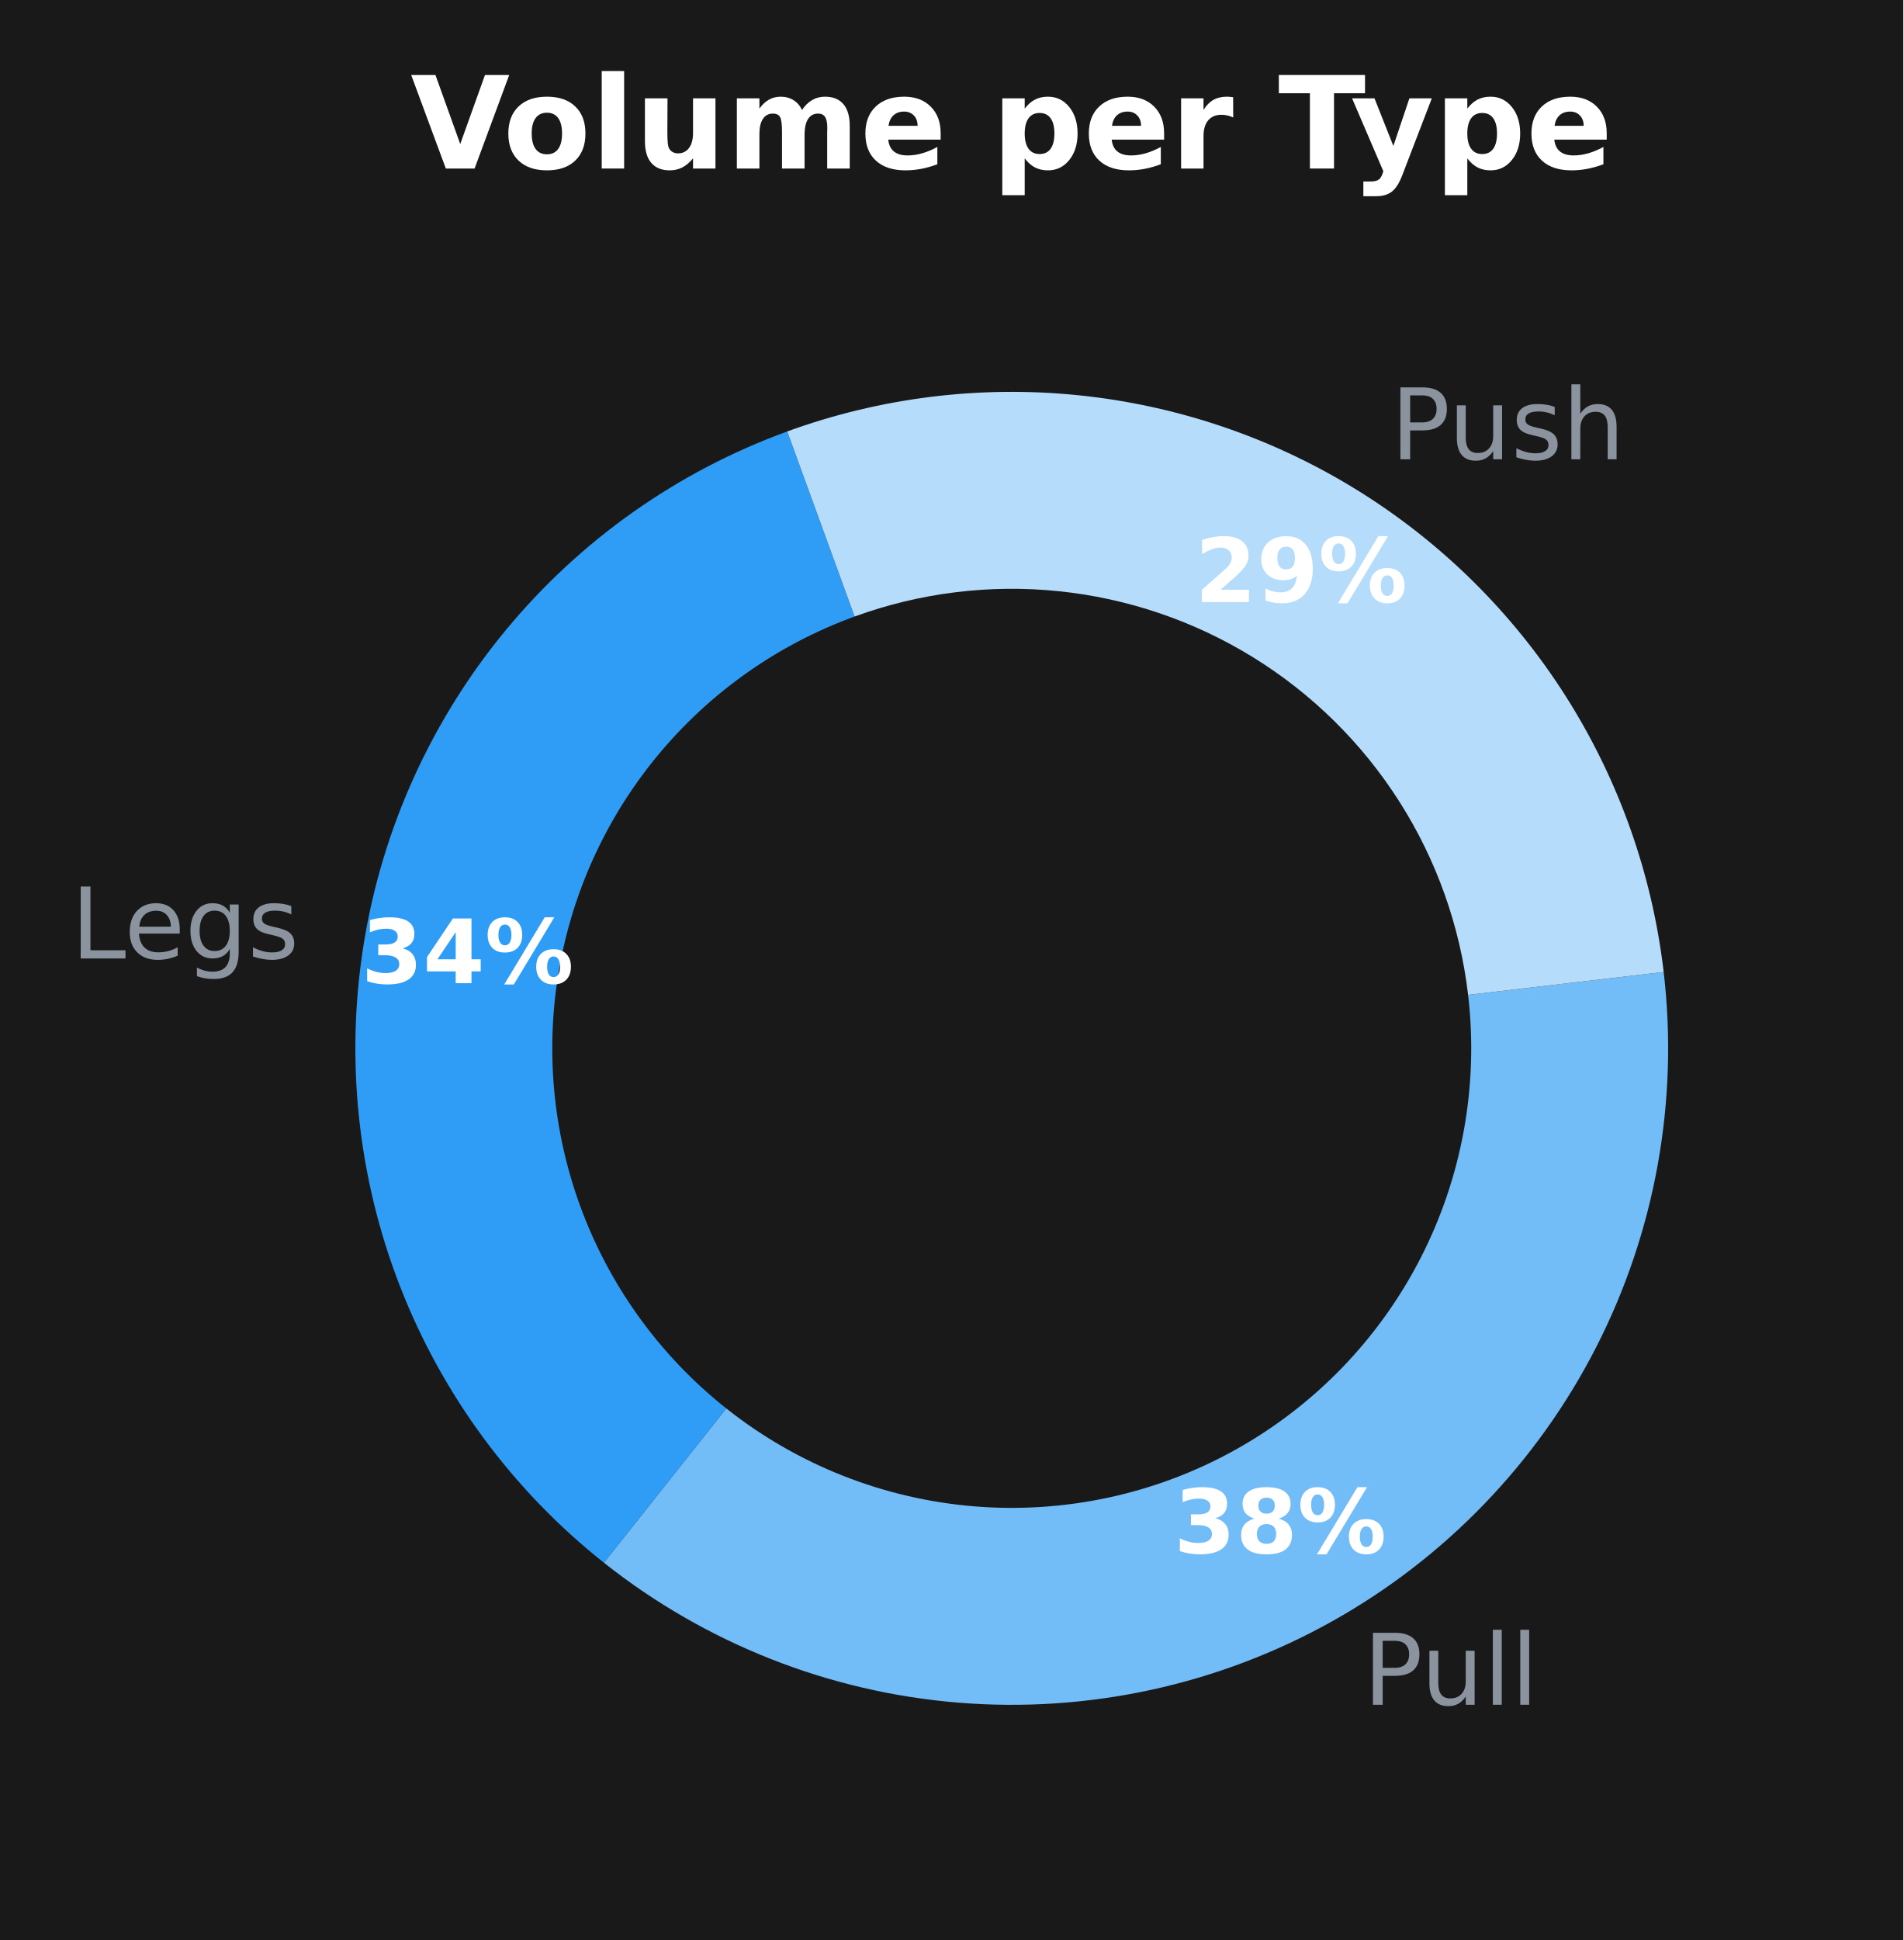
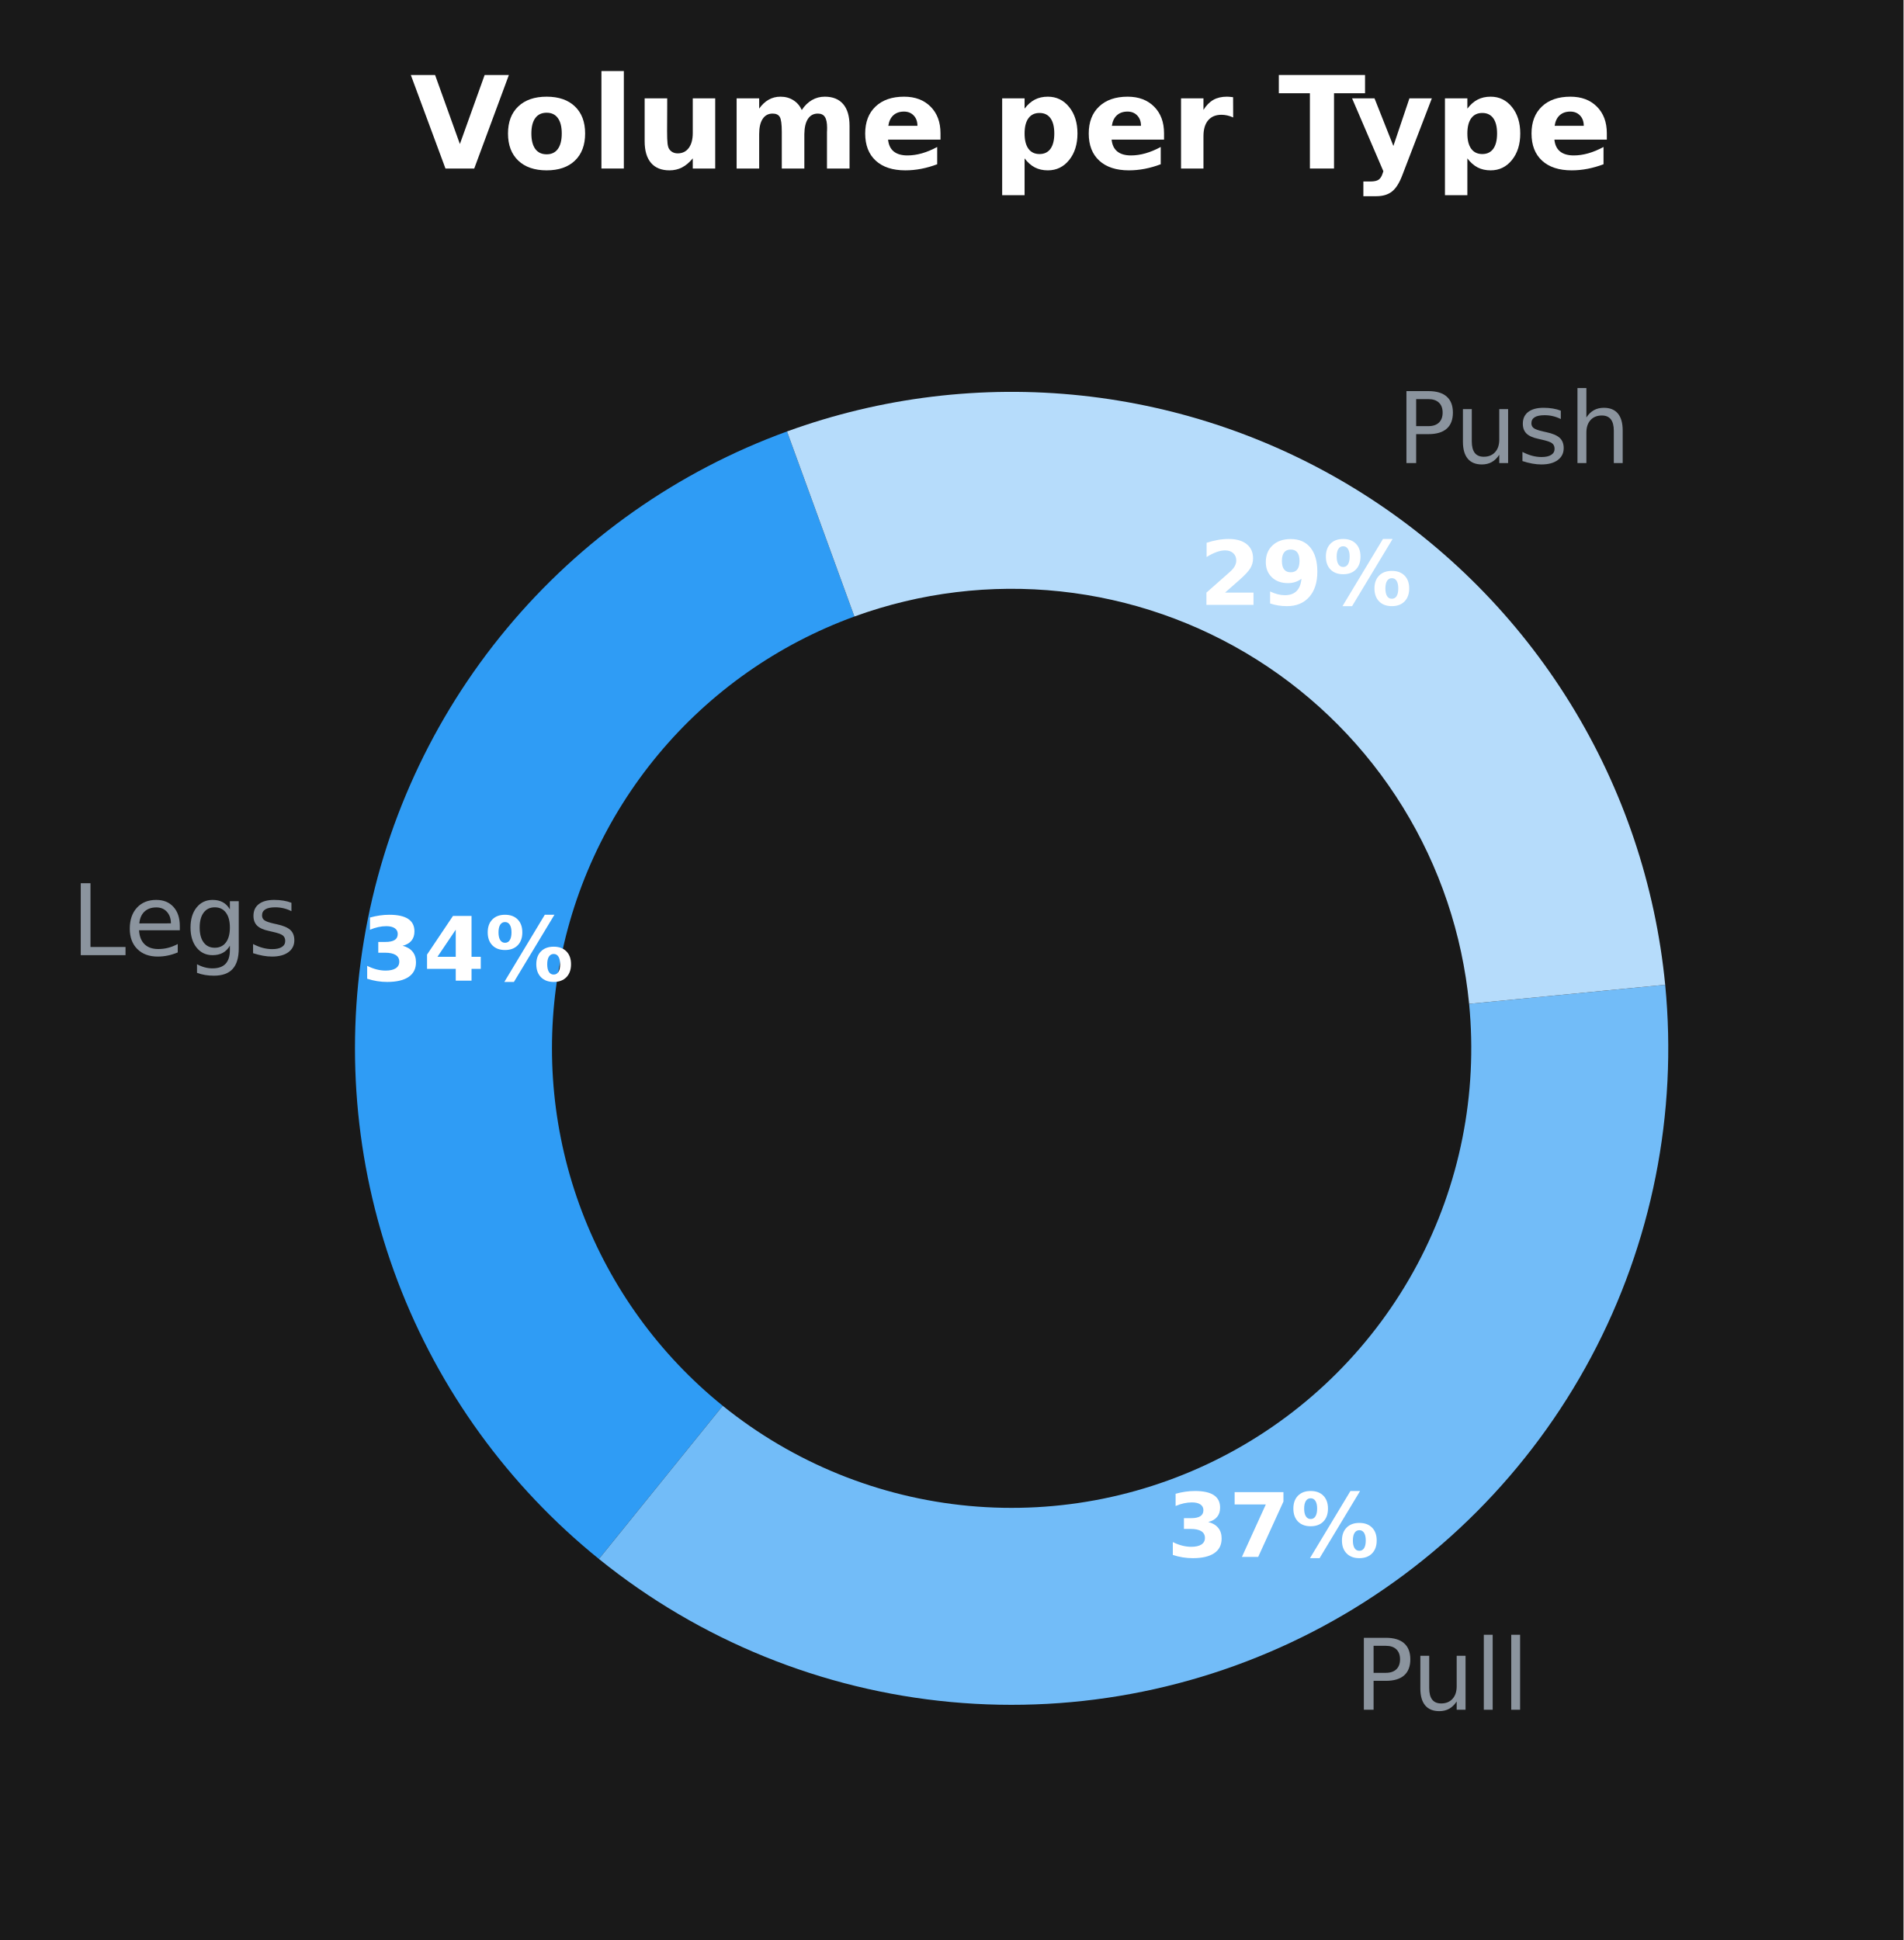
- <svg xmlns="http://www.w3.org/2000/svg" xmlns:xlink="http://www.w3.org/1999/xlink" width="192.906pt" height="196.598pt" viewBox="0 0 192.906 196.598" version="1.1">
+ <svg xmlns="http://www.w3.org/2000/svg" xmlns:xlink="http://www.w3.org/1999/xlink" width="192.851pt" height="196.598pt" viewBox="0 0 192.851 196.598" version="1.1">
  <defs>
    <style type="text/css">*{stroke-linejoin: round; stroke-linecap: butt}</style>
  </defs>
  <g id="figure_1">
    <g id="patch_1">
-       <path d="M 0 196.598  L 192.906 196.598  L 192.906 0  L 0 0  z " style="fill: #191919" />
+       <path d="M 0 196.598  L 192.851 196.598  L 192.851 0  L 0 0  z " style="fill: #191919" />
    </g>
    <g id="axes_1">
      <g id="patch_2">
-         <path d="M 79.792 43.722  C 68.672 47.77 58.831 54.712 51.287 63.83  C 43.744 72.947 38.768 83.915 36.875 95.596  C 34.982 107.278 36.24 119.256 40.518 130.289  C 44.796 141.323 51.942 151.017 61.215 158.369  L 73.614 142.73  C 67.123 137.584 62.121 130.797 59.127 123.074  C 56.132 115.35 55.251 106.966 56.576 98.789  C 57.901 90.612 61.385 82.935 66.665 76.552  C 71.945 70.17 78.834 65.31 86.619 62.477  z " style="fill: #2f9cf5" />
+         <path d="M 79.737 43.722  C 68.666 47.752 58.862 54.651 51.331 63.711  C 43.799 72.771 38.808 83.671 36.87 95.292  C 34.932 106.914 36.115 118.844 40.297 129.858  C 44.48 140.872 51.515 150.58 60.679 157.984  L 73.223 142.46  C 66.808 137.277 61.884 130.482 58.956 122.772  C 56.028 115.062 55.2 106.711 56.556 98.576  C 57.913 90.441 61.407 82.811 66.679 76.469  C 71.951 70.127 78.814 65.298 86.564 62.477  z " style="fill: #2f9cf5" />
      </g>
      <g id="patch_3">
-         <path d="M 61.215 158.369  C 71.531 166.548 84.046 171.484 97.168 172.548  C 110.29 173.612 123.438 170.758 134.937 164.348  C 146.436 157.939 155.778 148.258 161.774 136.537  C 167.77 124.817 170.154 111.576 168.623 98.501  L 148.8 100.822  C 149.872 109.975 148.203 119.243 144.006 127.447  C 139.809 135.652 133.269 142.429 125.22 146.915  C 117.17 151.402 107.967 153.4 98.782 152.655  C 89.596 151.91 80.836 148.455 73.614 142.73  z " style="fill: #72bcf8" />
+         <path d="M 60.679 157.984  C 70.873 166.222 83.279 171.266 96.329 172.48  C 109.379 173.694 122.502 171.025 134.041 164.809  C 145.58 158.593 155.03 149.104 161.196 137.539  C 167.363 125.973 169.976 112.839 168.707 99.794  L 148.842 101.727  C 149.731 110.859 147.901 120.053 143.585 128.148  C 139.268 136.244 132.654 142.887 124.576 147.238  C 116.499 151.589 107.313 153.457 98.178 152.607  C 89.042 151.758 80.359 148.227 73.223 142.46  z " style="fill: #72bcf8" />
      </g>
      <g id="patch_4">
-         <path d="M 168.623 98.501  C 167.455 88.529 164.045 78.95 158.65 70.484  C 153.254 62.017 146.011 54.881 137.466 49.611  C 128.921 44.342 119.292 41.074 109.304 40.054  C 99.317 39.034 89.227 40.288 79.792 43.722  L 86.619 62.477  C 93.223 60.073 100.286 59.195 107.277 59.909  C 114.268 60.623 121.008 62.91 126.99 66.599  C 132.972 70.288 138.042 75.283 141.819 81.21  C 145.596 87.136 147.983 93.842 148.8 100.822  z " style="fill: #b6dcfb" />
+         <path d="M 168.707 99.794  C 167.723 89.692 164.442 79.948 159.113 71.31  C 153.785 62.672 146.549 55.367 137.963 49.955  C 129.377 44.544 119.665 41.168 109.573 40.088  C 99.481 39.008 89.275 40.251 79.737 43.722  L 86.564 62.477  C 93.24 60.047 100.384 59.177 107.448 59.933  C 114.513 60.689 121.311 63.052 127.321 66.84  C 133.332 70.628 138.397 75.742 142.127 81.789  C 145.857 87.835 148.154 94.656 148.842 101.727  z " style="fill: #b6dcfb" />
      </g>
      <g id="matplotlib.axis_1" />
      <g id="matplotlib.axis_2" />
      <g id="text_1">
-         <g style="fill: #8b949e" transform="translate(7.2 97.12999) scale(0.1 -0.1)">
+         <g style="fill: #8b949e" transform="translate(7.2 96.79554) scale(0.1 -0.1)">
          <defs>
            <path id="DejaVuSans-2f" d="M 628 4666  L 1259 4666  L 1259 531  L 3531 531  L 3531 0  L 628 0  L 628 4666  z " transform="scale(0.015625)" />
            <path id="DejaVuSans-48" d="M 3597 1894  L 3597 1613  L 953 1613  Q 991 1019 1311 708  Q 1631 397 2203 397  Q 2534 397 2845 478  Q 3156 559 3463 722  L 3463 178  Q 3153 47 2828 -22  Q 2503 -91 2169 -91  Q 1331 -91 842 396  Q 353 884 353 1716  Q 353 2575 817 3079  Q 1281 3584 2069 3584  Q 2775 3584 3186 3129  Q 3597 2675 3597 1894  z M 3022 2063  Q 3016 2534 2758 2815  Q 2500 3097 2075 3097  Q 1594 3097 1305 2825  Q 1016 2553 972 2059  L 3022 2063  z " transform="scale(0.015625)" />
            <path id="DejaVuSans-4a" d="M 2906 1791  Q 2906 2416 2648 2759  Q 2391 3103 1925 3103  Q 1463 3103 1205 2759  Q 947 2416 947 1791  Q 947 1169 1205 825  Q 1463 481 1925 481  Q 2391 481 2648 825  Q 2906 1169 2906 1791  z M 3481 434  Q 3481 -459 3084 -895  Q 2688 -1331 1869 -1331  Q 1566 -1331 1297 -1286  Q 1028 -1241 775 -1147  L 775 -588  Q 1028 -725 1275 -790  Q 1522 -856 1778 -856  Q 2344 -856 2625 -561  Q 2906 -266 2906 331  L 2906 616  Q 2728 306 2450 153  Q 2172 0 1784 0  Q 1141 0 747 490  Q 353 981 353 1791  Q 353 2603 747 3093  Q 1141 3584 1784 3584  Q 2172 3584 2450 3431  Q 2728 3278 2906 2969  L 2906 3500  L 3481 3500  L 3481 434  z " transform="scale(0.015625)" />
            <path id="DejaVuSans-56" d="M 2834 3397  L 2834 2853  Q 2591 2978 2328 3040  Q 2066 3103 1784 3103  Q 1356 3103 1142 2972  Q 928 2841 928 2578  Q 928 2378 1081 2264  Q 1234 2150 1697 2047  L 1894 2003  Q 2506 1872 2764 1633  Q 3022 1394 3022 966  Q 3022 478 2636 193  Q 2250 -91 1575 -91  Q 1294 -91 989 -36  Q 684 19 347 128  L 347 722  Q 666 556 975 473  Q 1284 391 1588 391  Q 1994 391 2212 530  Q 2431 669 2431 922  Q 2431 1156 2273 1281  Q 2116 1406 1581 1522  L 1381 1569  Q 847 1681 609 1914  Q 372 2147 372 2553  Q 372 3047 722 3315  Q 1072 3584 1716 3584  Q 2034 3584 2315 3537  Q 2597 3491 2834 3397  z " transform="scale(0.015625)" />
          </defs>
          <use xlink:href="#DejaVuSans-2f" />
          <use xlink:href="#DejaVuSans-48" transform="translate(53.96875 0)" />
          <use xlink:href="#DejaVuSans-4a" transform="translate(115.5 0)" />
          <use xlink:href="#DejaVuSans-56" transform="translate(178.9844 0)" />
        </g>
      </g>
      <g id="text_2">
-         <g style="fill: #8b949e" transform="translate(138.176 172.7575) scale(0.1 -0.1)">
+         <g style="fill: #8b949e" transform="translate(137.1963 173.2643) scale(0.1 -0.1)">
          <defs>
            <path id="DejaVuSans-33" d="M 1259 4147  L 1259 2394  L 2053 2394  Q 2494 2394 2734 2622  Q 2975 2850 2975 3272  Q 2975 3691 2734 3919  Q 2494 4147 2053 4147  L 1259 4147  z M 628 4666  L 2053 4666  Q 2838 4666 3239 4311  Q 3641 3956 3641 3272  Q 3641 2581 3239 2228  Q 2838 1875 2053 1875  L 1259 1875  L 1259 0  L 628 0  L 628 4666  z " transform="scale(0.015625)" />
            <path id="DejaVuSans-58" d="M 544 1381  L 544 3500  L 1119 3500  L 1119 1403  Q 1119 906 1312 657  Q 1506 409 1894 409  Q 2359 409 2629 706  Q 2900 1003 2900 1516  L 2900 3500  L 3475 3500  L 3475 0  L 2900 0  L 2900 538  Q 2691 219 2414 64  Q 2138 -91 1772 -91  Q 1169 -91 856 284  Q 544 659 544 1381  z M 1991 3584  L 1991 3584  z " transform="scale(0.015625)" />
            <path id="DejaVuSans-4f" d="M 603 4863  L 1178 4863  L 1178 0  L 603 0  L 603 4863  z " transform="scale(0.015625)" />
          </defs>
          <use xlink:href="#DejaVuSans-33" />
          <use xlink:href="#DejaVuSans-58" transform="translate(58.54688 0)" />
          <use xlink:href="#DejaVuSans-4f" transform="translate(121.9219 0)" />
          <use xlink:href="#DejaVuSans-4f" transform="translate(149.7031 0)" />
        </g>
      </g>
      <g id="text_3">
-         <g style="fill: #8b949e" transform="translate(140.958 46.54655) scale(0.1 -0.1)">
+         <g style="fill: #8b949e" transform="translate(141.5101 46.92507) scale(0.1 -0.1)">
          <defs>
            <path id="DejaVuSans-4b" d="M 3513 2113  L 3513 0  L 2938 0  L 2938 2094  Q 2938 2591 2744 2837  Q 2550 3084 2163 3084  Q 1697 3084 1428 2787  Q 1159 2491 1159 1978  L 1159 0  L 581 0  L 581 4863  L 1159 4863  L 1159 2956  Q 1366 3272 1645 3428  Q 1925 3584 2291 3584  Q 2894 3584 3203 3211  Q 3513 2838 3513 2113  z " transform="scale(0.015625)" />
          </defs>
          <use xlink:href="#DejaVuSans-33" />
          <use xlink:href="#DejaVuSans-58" transform="translate(58.54688 0)" />
          <use xlink:href="#DejaVuSans-56" transform="translate(121.9219 0)" />
          <use xlink:href="#DejaVuSans-4b" transform="translate(174.0156 0)" />
        </g>
      </g>
      <g id="text_4">
-         <g style="fill: #ffffff" transform="translate(36.61121 99.63701) scale(0.09 -0.09)">
+         <g style="fill: #ffffff" transform="translate(36.59821 99.38161) scale(0.09 -0.09)">
          <defs>
            <path id="DejaVuSans-Bold-16" d="M 2981 2516  Q 3453 2394 3698 2092  Q 3944 1791 3944 1325  Q 3944 631 3412 270  Q 2881 -91 1863 -91  Q 1503 -91 1142 -33  Q 781 25 428 141  L 428 1069  Q 766 900 1098 814  Q 1431 728 1753 728  Q 2231 728 2486 893  Q 2741 1059 2741 1369  Q 2741 1688 2480 1852  Q 2219 2016 1709 2016  L 1228 2016  L 1228 2791  L 1734 2791  Q 2188 2791 2409 2933  Q 2631 3075 2631 3366  Q 2631 3634 2415 3781  Q 2200 3928 1806 3928  Q 1516 3928 1219 3862  Q 922 3797 628 3669  L 628 4550  Q 984 4650 1334 4700  Q 1684 4750 2022 4750  Q 2931 4750 3382 4451  Q 3834 4153 3834 3553  Q 3834 3144 3618 2883  Q 3403 2622 2981 2516  z " transform="scale(0.015625)" />
            <path id="DejaVuSans-Bold-17" d="M 2356 3675  L 1038 1722  L 2356 1722  L 2356 3675  z M 2156 4666  L 3494 4666  L 3494 1722  L 4159 1722  L 4159 850  L 3494 850  L 3494 0  L 2356 0  L 2356 850  L 288 850  L 288 1881  L 2156 4666  z " transform="scale(0.015625)" />
            <path id="DejaVuSans-Bold-8" d="M 4959 1925  Q 4738 1925 4616 1733  Q 4494 1541 4494 1184  Q 4494 825 4614 633  Q 4734 441 4959 441  Q 5184 441 5303 633  Q 5422 825 5422 1184  Q 5422 1541 5301 1733  Q 5181 1925 4959 1925  z M 4959 2450  Q 5541 2450 5875 2112  Q 6209 1775 6209 1184  Q 6209 594 5875 251  Q 5541 -91 4959 -91  Q 4378 -91 4042 251  Q 3706 594 3706 1184  Q 3706 1772 4042 2111  Q 4378 2450 4959 2450  z M 2094 -91  L 1403 -91  L 4319 4750  L 5013 4750  L 2094 -91  z M 1453 4750  Q 2034 4750 2367 4411  Q 2700 4072 2700 3481  Q 2700 2891 2367 2550  Q 2034 2209 1453 2209  Q 872 2209 539 2550  Q 206 2891 206 3481  Q 206 4072 539 4411  Q 872 4750 1453 4750  z M 1453 4225  Q 1228 4225 1106 4031  Q 984 3838 984 3481  Q 984 3122 1106 2926  Q 1228 2731 1453 2731  Q 1678 2731 1798 2926  Q 1919 3122 1919 3481  Q 1919 3838 1797 4031  Q 1675 4225 1453 4225  z " transform="scale(0.015625)" />
          </defs>
          <use xlink:href="#DejaVuSans-Bold-16" />
          <use xlink:href="#DejaVuSans-Bold-17" transform="translate(69.57812 0)" />
          <use xlink:href="#DejaVuSans-Bold-8" transform="translate(139.1562 0)" />
        </g>
      </g>
      <g id="text_5">
-         <g style="fill: #ffffff" transform="translate(118.9832 157.3887) scale(0.09 -0.09)">
+         <g style="fill: #ffffff" transform="translate(118.2221 157.7756) scale(0.09 -0.09)">
          <defs>
-             <path id="DejaVuSans-Bold-1b" d="M 2228 2088  Q 1891 2088 1709 1903  Q 1528 1719 1528 1375  Q 1528 1031 1709 848  Q 1891 666 2228 666  Q 2563 666 2741 848  Q 2919 1031 2919 1375  Q 2919 1722 2741 1905  Q 2563 2088 2228 2088  z M 1350 2484  Q 925 2613 709 2878  Q 494 3144 494 3541  Q 494 4131 934 4440  Q 1375 4750 2228 4750  Q 3075 4750 3515 4442  Q 3956 4134 3956 3541  Q 3956 3144 3739 2878  Q 3522 2613 3097 2484  Q 3572 2353 3814 2058  Q 4056 1763 4056 1313  Q 4056 619 3595 264  Q 3134 -91 2228 -91  Q 1319 -91 855 264  Q 391 619 391 1313  Q 391 1763 633 2058  Q 875 2353 1350 2484  z M 1631 3419  Q 1631 3141 1786 2991  Q 1941 2841 2228 2841  Q 2509 2841 2662 2991  Q 2816 3141 2816 3419  Q 2816 3697 2662 3845  Q 2509 3994 2228 3994  Q 1941 3994 1786 3844  Q 1631 3694 1631 3419  z " transform="scale(0.015625)" />
+             <path id="DejaVuSans-Bold-1a" d="M 428 4666  L 3944 4666  L 3944 3988  L 2125 0  L 953 0  L 2675 3781  L 428 3781  L 428 4666  z " transform="scale(0.015625)" />
          </defs>
          <use xlink:href="#DejaVuSans-Bold-16" />
-           <use xlink:href="#DejaVuSans-Bold-1b" transform="translate(69.57812 0)" />
+           <use xlink:href="#DejaVuSans-Bold-1a" transform="translate(69.57812 0)" />
          <use xlink:href="#DejaVuSans-Bold-8" transform="translate(139.1562 0)" />
        </g>
      </g>
      <g id="text_6">
-         <g style="fill: #ffffff" transform="translate(121.1077 61.00935) scale(0.09 -0.09)">
+         <g style="fill: #ffffff" transform="translate(121.5163 61.29841) scale(0.09 -0.09)">
          <defs>
            <path id="DejaVuSans-Bold-15" d="M 1844 884  L 3897 884  L 3897 0  L 506 0  L 506 884  L 2209 2388  Q 2438 2594 2547 2791  Q 2656 2988 2656 3200  Q 2656 3528 2436 3728  Q 2216 3928 1850 3928  Q 1569 3928 1234 3808  Q 900 3688 519 3450  L 519 4475  Q 925 4609 1322 4679  Q 1719 4750 2100 4750  Q 2938 4750 3402 4381  Q 3866 4013 3866 3353  Q 3866 2972 3669 2642  Q 3472 2313 2841 1759  L 1844 884  z " transform="scale(0.015625)" />
            <path id="DejaVuSans-Bold-1c" d="M 641 103  L 641 966  Q 928 831 1190 764  Q 1453 697 1709 697  Q 2247 697 2547 995  Q 2847 1294 2900 1881  Q 2688 1725 2447 1647  Q 2206 1569 1925 1569  Q 1209 1569 770 1986  Q 331 2403 331 3084  Q 331 3838 820 4291  Q 1309 4744 2131 4744  Q 3044 4744 3544 4128  Q 4044 3513 4044 2388  Q 4044 1231 3459 570  Q 2875 -91 1856 -91  Q 1528 -91 1228 -42  Q 928 6 641 103  z M 2125 2350  Q 2441 2350 2600 2554  Q 2759 2759 2759 3169  Q 2759 3575 2600 3781  Q 2441 3988 2125 3988  Q 1809 3988 1650 3781  Q 1491 3575 1491 3169  Q 1491 2759 1650 2554  Q 1809 2350 2125 2350  z " transform="scale(0.015625)" />
          </defs>
          <use xlink:href="#DejaVuSans-Bold-15" />
          <use xlink:href="#DejaVuSans-Bold-1c" transform="translate(69.57812 0)" />
          <use xlink:href="#DejaVuSans-Bold-8" transform="translate(139.1562 0)" />
        </g>
      </g>
      <g id="text_7">
-         <g style="fill: #ffffff" transform="translate(41.61394 17.07797) scale(0.13 -0.13)">
+         <g style="fill: #ffffff" transform="translate(41.55895 17.07797) scale(0.13 -0.13)">
          <defs>
            <path id="DejaVuSans-Bold-39" d="M 31 4666  L 1241 4666  L 2478 1222  L 3713 4666  L 4922 4666  L 3194 0  L 1759 0  L 31 4666  z " transform="scale(0.015625)" />
            <path id="DejaVuSans-Bold-52" d="M 2203 2784  Q 1831 2784 1636 2517  Q 1441 2250 1441 1747  Q 1441 1244 1636 976  Q 1831 709 2203 709  Q 2569 709 2762 976  Q 2956 1244 2956 1747  Q 2956 2250 2762 2517  Q 2569 2784 2203 2784  z M 2203 3584  Q 3106 3584 3614 3096  Q 4122 2609 4122 1747  Q 4122 884 3614 396  Q 3106 -91 2203 -91  Q 1297 -91 786 396  Q 275 884 275 1747  Q 275 2609 786 3096  Q 1297 3584 2203 3584  z " transform="scale(0.015625)" />
            <path id="DejaVuSans-Bold-4f" d="M 538 4863  L 1656 4863  L 1656 0  L 538 0  L 538 4863  z " transform="scale(0.015625)" />
            <path id="DejaVuSans-Bold-58" d="M 500 1363  L 500 3500  L 1625 3500  L 1625 3150  Q 1625 2866 1622 2436  Q 1619 2006 1619 1863  Q 1619 1441 1641 1255  Q 1663 1069 1716 984  Q 1784 875 1895 815  Q 2006 756 2150 756  Q 2500 756 2700 1025  Q 2900 1294 2900 1772  L 2900 3500  L 4019 3500  L 4019 0  L 2900 0  L 2900 506  Q 2647 200 2364 54  Q 2081 -91 1741 -91  Q 1134 -91 817 281  Q 500 653 500 1363  z " transform="scale(0.015625)" />
            <path id="DejaVuSans-Bold-50" d="M 3781 2919  Q 3994 3244 4286 3414  Q 4578 3584 4928 3584  Q 5531 3584 5847 3212  Q 6163 2841 6163 2131  L 6163 0  L 5038 0  L 5038 1825  Q 5041 1866 5042 1909  Q 5044 1953 5044 2034  Q 5044 2406 4934 2573  Q 4825 2741 4581 2741  Q 4263 2741 4089 2478  Q 3916 2216 3909 1719  L 3909 0  L 2784 0  L 2784 1825  Q 2784 2406 2684 2573  Q 2584 2741 2328 2741  Q 2006 2741 1831 2477  Q 1656 2213 1656 1722  L 1656 0  L 531 0  L 531 3500  L 1656 3500  L 1656 2988  Q 1863 3284 2130 3434  Q 2397 3584 2719 3584  Q 3081 3584 3359 3409  Q 3638 3234 3781 2919  z " transform="scale(0.015625)" />
            <path id="DejaVuSans-Bold-48" d="M 4031 1759  L 4031 1441  L 1416 1441  Q 1456 1047 1700 850  Q 1944 653 2381 653  Q 2734 653 3104 758  Q 3475 863 3866 1075  L 3866 213  Q 3469 63 3072 -14  Q 2675 -91 2278 -91  Q 1328 -91 801 392  Q 275 875 275 1747  Q 275 2603 792 3093  Q 1309 3584 2216 3584  Q 3041 3584 3536 3087  Q 4031 2591 4031 1759  z M 2881 2131  Q 2881 2450 2695 2645  Q 2509 2841 2209 2841  Q 1884 2841 1681 2658  Q 1478 2475 1428 2131  L 2881 2131  z " transform="scale(0.015625)" />
            <path id="DejaVuSans-Bold-3" transform="scale(0.015625)" />
            <path id="DejaVuSans-Bold-53" d="M 1656 506  L 1656 -1331  L 538 -1331  L 538 3500  L 1656 3500  L 1656 2988  Q 1888 3294 2169 3439  Q 2450 3584 2816 3584  Q 3463 3584 3878 3070  Q 4294 2556 4294 1747  Q 4294 938 3878 423  Q 3463 -91 2816 -91  Q 2450 -91 2169 54  Q 1888 200 1656 506  z M 2400 2772  Q 2041 2772 1848 2508  Q 1656 2244 1656 1747  Q 1656 1250 1848 986  Q 2041 722 2400 722  Q 2759 722 2948 984  Q 3138 1247 3138 1747  Q 3138 2247 2948 2509  Q 2759 2772 2400 2772  z " transform="scale(0.015625)" />
            <path id="DejaVuSans-Bold-55" d="M 3138 2547  Q 2991 2616 2845 2648  Q 2700 2681 2553 2681  Q 2122 2681 1889 2404  Q 1656 2128 1656 1613  L 1656 0  L 538 0  L 538 3500  L 1656 3500  L 1656 2925  Q 1872 3269 2151 3426  Q 2431 3584 2822 3584  Q 2878 3584 2943 3579  Q 3009 3575 3134 3559  L 3138 2547  z " transform="scale(0.015625)" />
            <path id="DejaVuSans-Bold-37" d="M 31 4666  L 4331 4666  L 4331 3756  L 2784 3756  L 2784 0  L 1581 0  L 1581 3756  L 31 3756  L 31 4666  z " transform="scale(0.015625)" />
            <path id="DejaVuSans-Bold-5c" d="M 78 3500  L 1197 3500  L 2138 1125  L 2938 3500  L 4056 3500  L 2584 -331  Q 2363 -916 2067 -1148  Q 1772 -1381 1288 -1381  L 641 -1381  L 641 -647  L 991 -647  Q 1275 -647 1404 -556  Q 1534 -466 1606 -231  L 1638 -134  L 78 3500  z " transform="scale(0.015625)" />
          </defs>
          <use xlink:href="#DejaVuSans-Bold-39" />
          <use xlink:href="#DejaVuSans-Bold-52" transform="translate(71.92188 0)" />
          <use xlink:href="#DejaVuSans-Bold-4f" transform="translate(140.625 0)" />
          <use xlink:href="#DejaVuSans-Bold-58" transform="translate(174.9062 0)" />
          <use xlink:href="#DejaVuSans-Bold-50" transform="translate(246.0938 0)" />
          <use xlink:href="#DejaVuSans-Bold-48" transform="translate(350.2969 0)" />
          <use xlink:href="#DejaVuSans-Bold-3" transform="translate(418.125 0)" />
          <use xlink:href="#DejaVuSans-Bold-53" transform="translate(452.9375 0)" />
          <use xlink:href="#DejaVuSans-Bold-48" transform="translate(524.5156 0)" />
          <use xlink:href="#DejaVuSans-Bold-55" transform="translate(592.3438 0)" />
          <use xlink:href="#DejaVuSans-Bold-3" transform="translate(641.6562 0)" />
          <use xlink:href="#DejaVuSans-Bold-37" transform="translate(676.4688 0)" />
          <use xlink:href="#DejaVuSans-Bold-5c" transform="translate(732.8281 0)" />
          <use xlink:href="#DejaVuSans-Bold-53" transform="translate(798.0156 0)" />
          <use xlink:href="#DejaVuSans-Bold-48" transform="translate(869.5938 0)" />
        </g>
      </g>
    </g>
  </g>
</svg>
